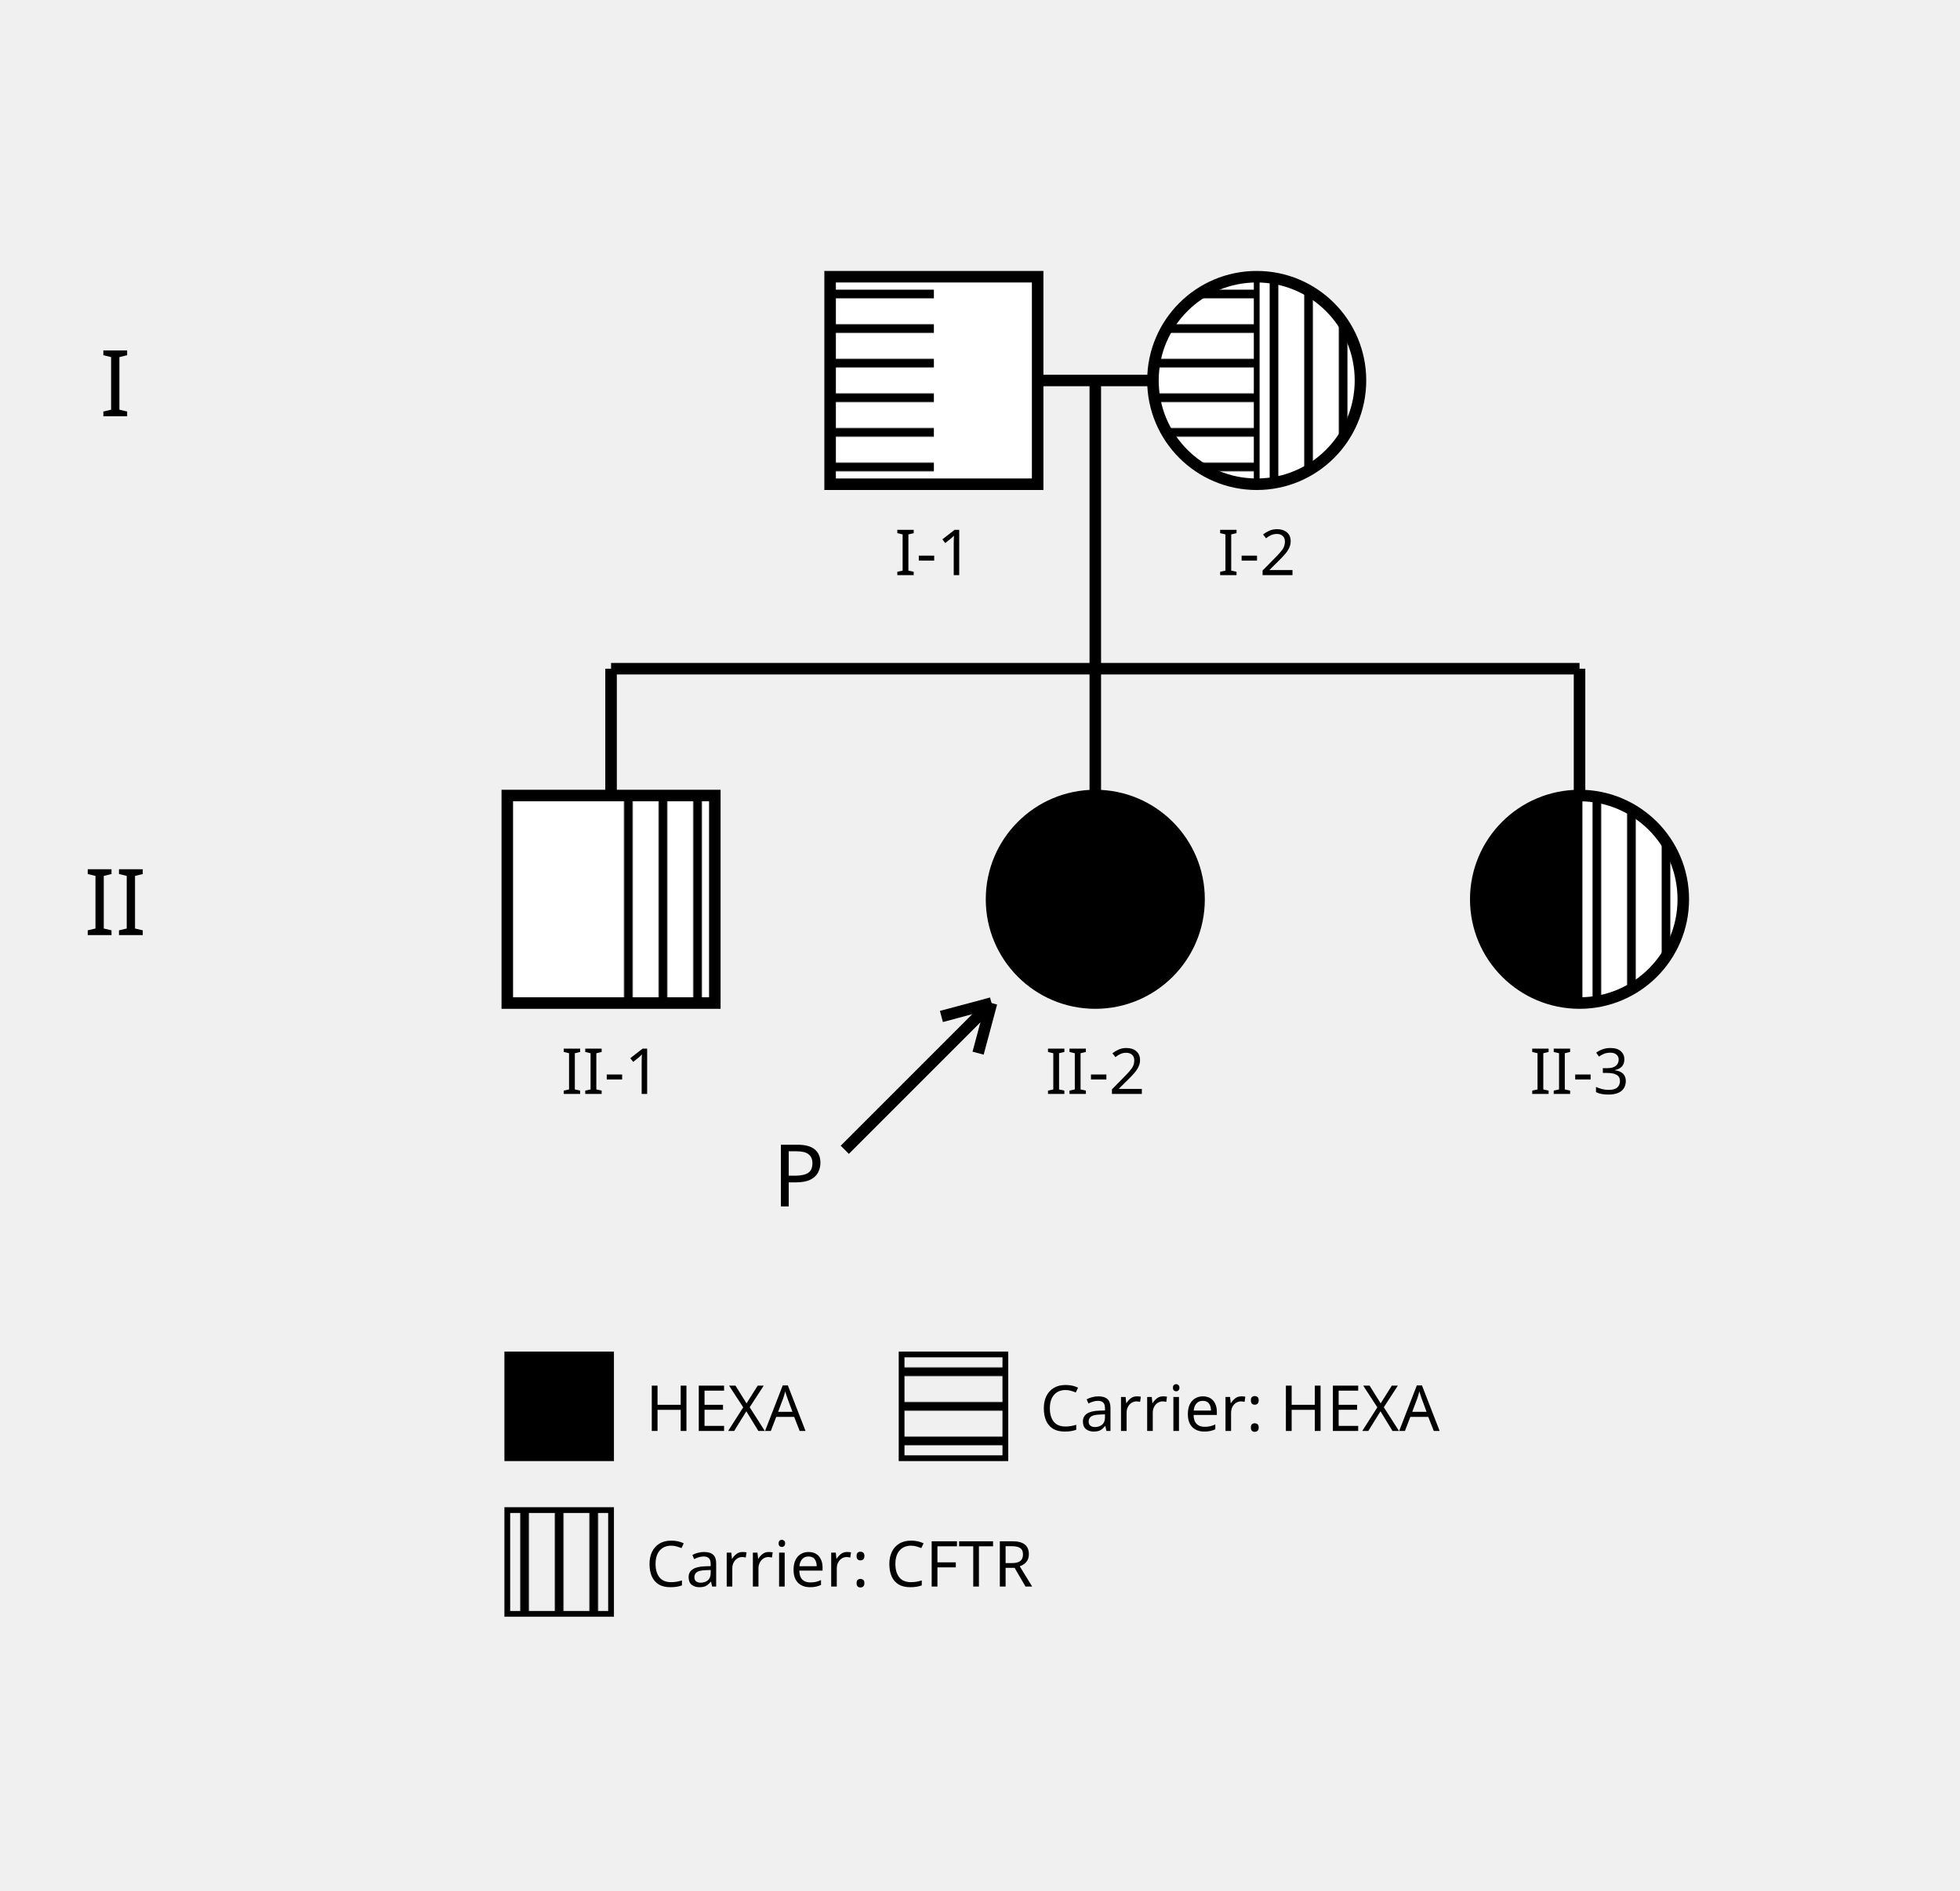
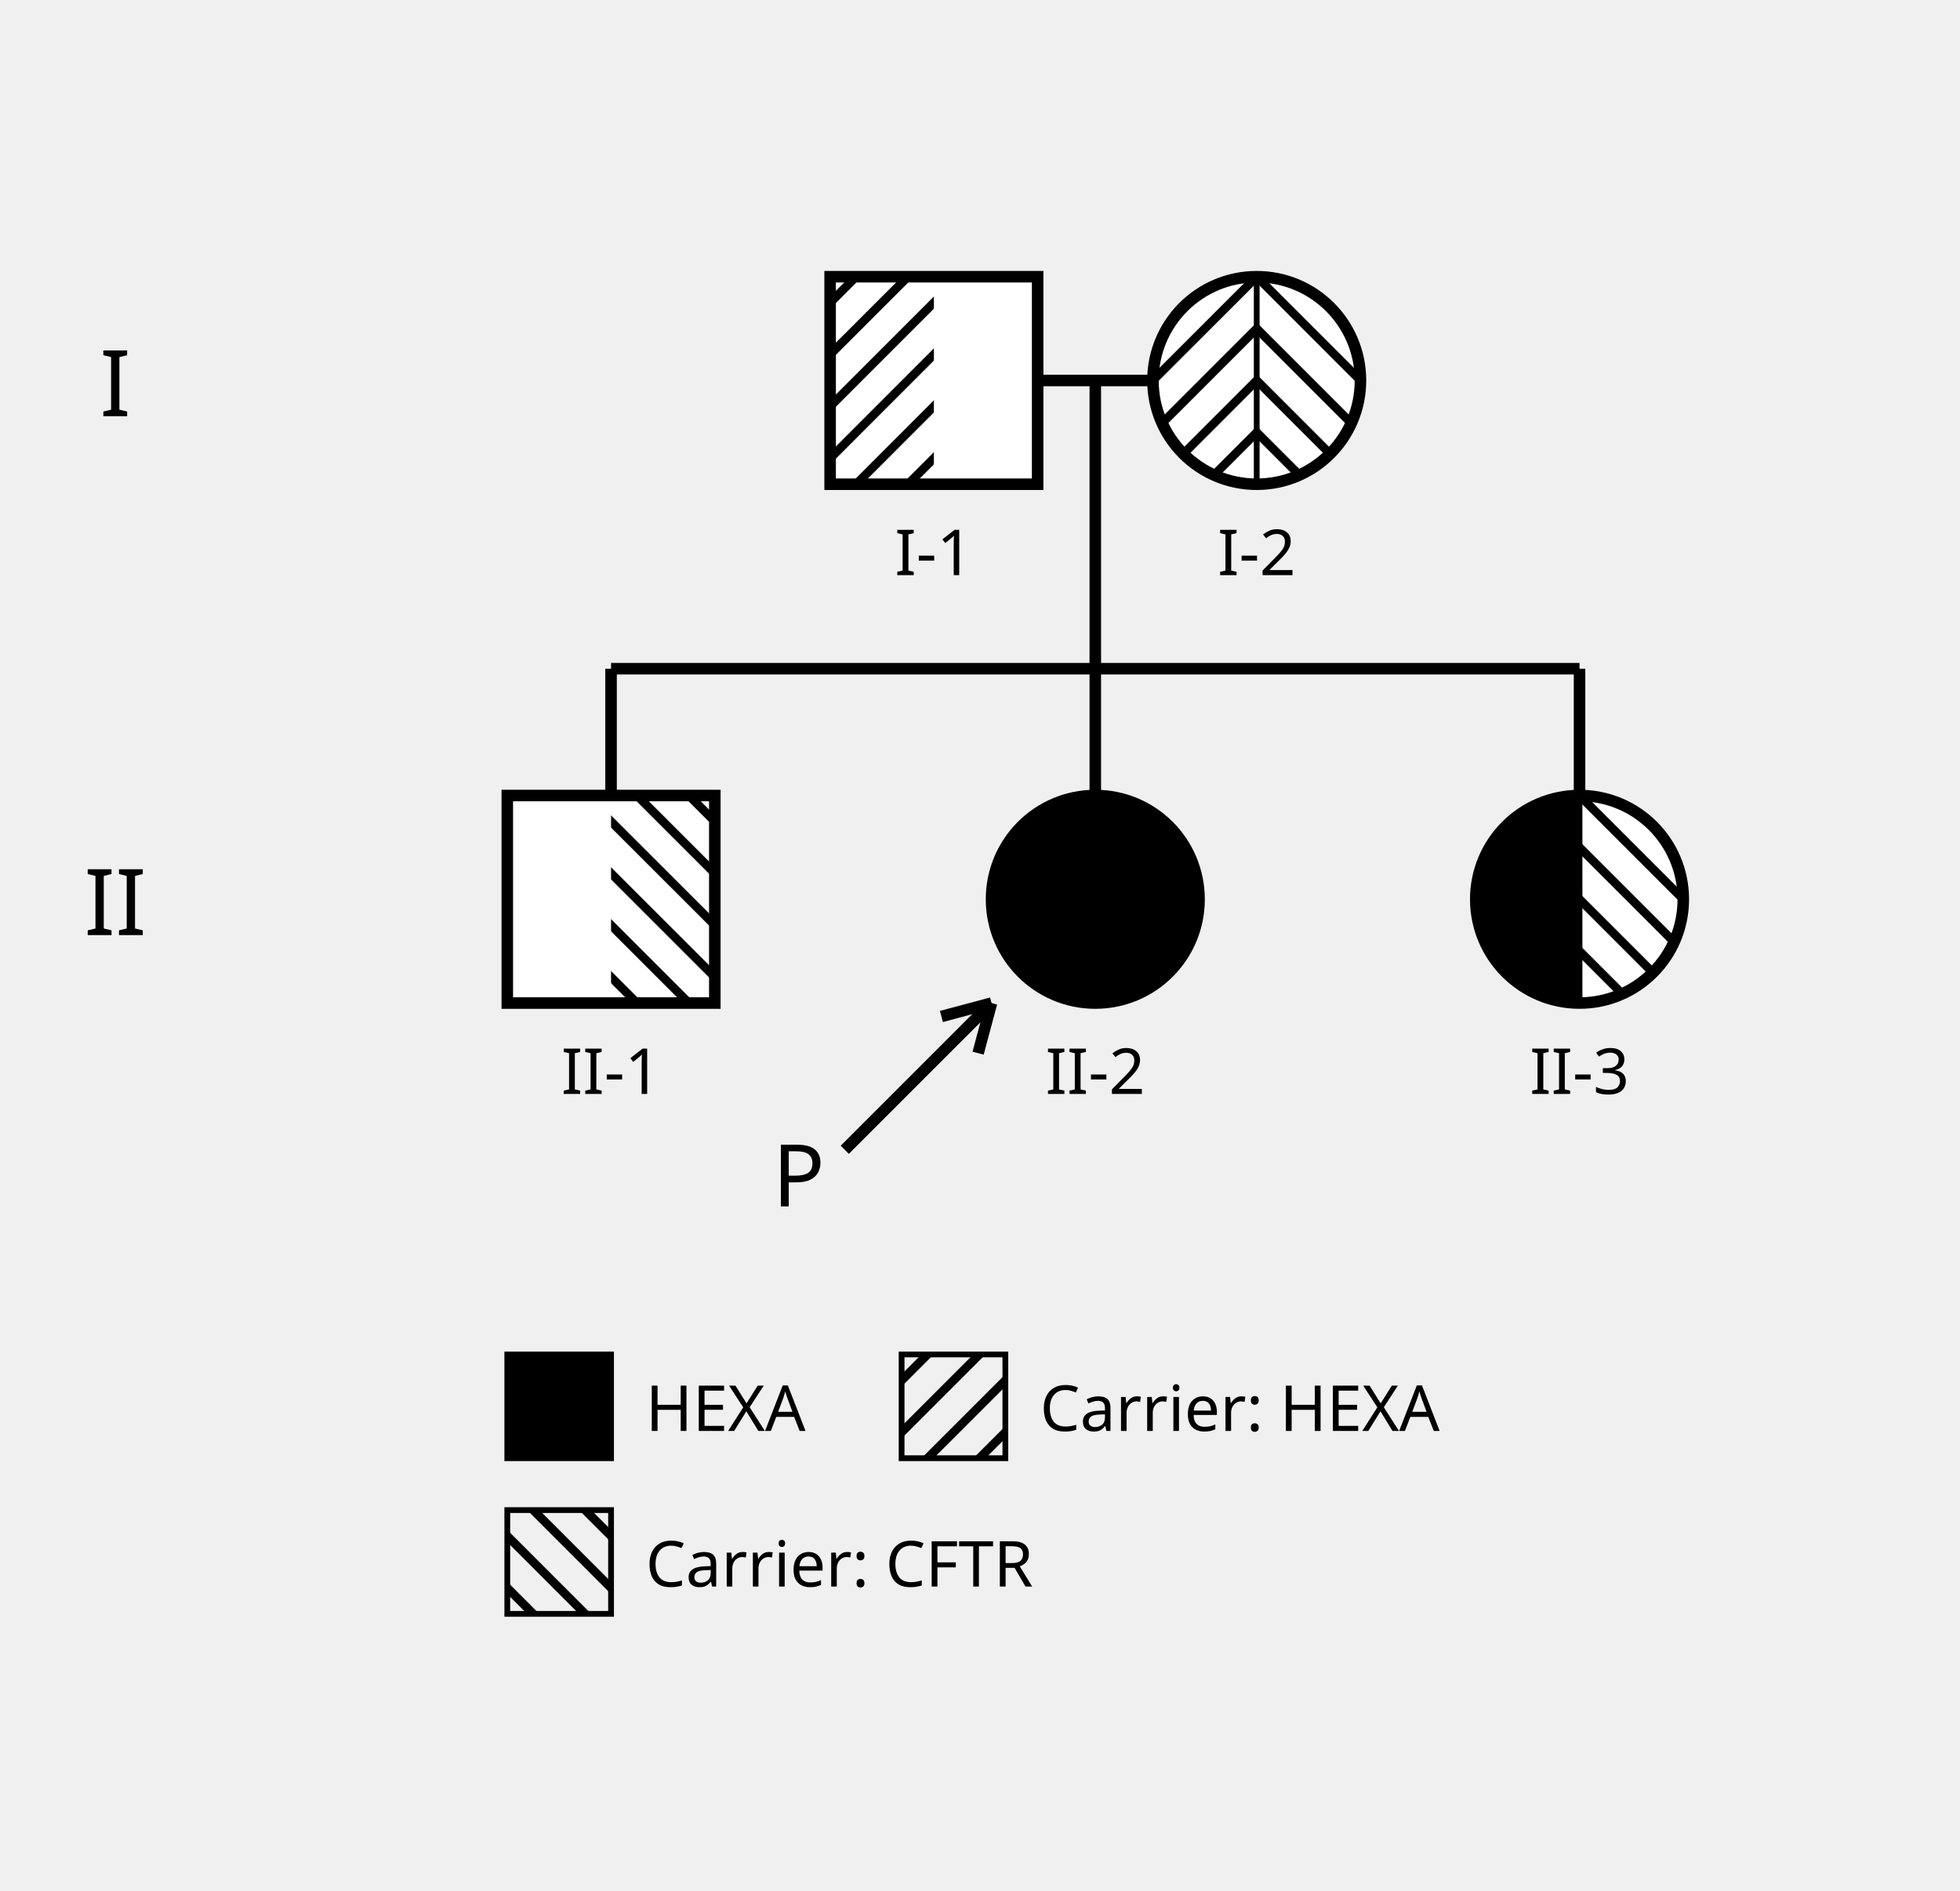
<svg xmlns="http://www.w3.org/2000/svg" width="340" height="327.956" viewBox="0 0 340 327.956" class="pedigree" data-title="HEXA and CFTR carriers (Bennett 2022 §4.5): two conditions divide in halves" data-conditions="[&quot;HEXA&quot;, &quot;CFTR&quot;]">
  <defs>
    <pattern id="fill-affected-0" class="fill-pattern" data-condition="0" data-status="affected" width="8" height="8" patternUnits="userSpaceOnUse">
      <rect width="8" height="8" fill="#000000" />
    </pattern>
-     <pattern id="fill-carrier-0" class="fill-pattern" data-condition="0" data-status="carrier" width="6" height="6" patternUnits="userSpaceOnUse">
-       <rect x="0" y="2.25" width="6" height="1.5" fill="#000000" />
+     <pattern id="fill-carrier-0" class="fill-pattern" data-condition="0" data-status="carrier" width="9" height="9" patternUnits="userSpaceOnUse">
+       <path d="M-1.125,5.625L5.625,-1.125M3.375,10.125L10.125,3.375" fill="none" stroke="#000000" stroke-width="1.5" />
    </pattern>
-     <pattern id="fill-carrier-1" class="fill-pattern" data-condition="1" data-status="carrier" width="6" height="6" patternUnits="userSpaceOnUse" patternTransform="rotate(90)">
-       <rect x="0" y="2.25" width="6" height="1.5" fill="#000000" />
+     <pattern id="fill-carrier-1" class="fill-pattern" data-condition="1" data-status="carrier" width="9" height="9" patternUnits="userSpaceOnUse">
+       <path d="M3.375,-1.125L10.125,5.625M-1.125,3.375L5.625,10.125" fill="none" stroke="#000000" stroke-width="1.5" />
    </pattern>
  </defs>
  <g class="generation" data-generation="1">
    <text x="20" y="66" font-family="sans-serif" font-size="16" fill="#000000" text-anchor="middle" dominant-baseline="central">I</text>
  </g>
  <g class="generation" data-generation="2">
    <text x="20" y="156" font-family="sans-serif" font-size="16" fill="#000000" text-anchor="middle" dominant-baseline="central">II</text>
  </g>
  <g class="mating" data-partners="I-1 I-2">
    <line x1="180" y1="66" x2="200" y2="66" stroke="#000000" stroke-width="2" />
    <line class="hit" x1="180" y1="66" x2="200" y2="66" stroke="none" stroke-width="12" pointer-events="stroke" />
  </g>
  <g class="sibship" data-parents="I-1 I-2" data-children="II-1 II-2 II-3">
    <line x1="190" y1="66" x2="190" y2="116" stroke="#000000" stroke-width="2" />
    <line x1="106" y1="116" x2="274" y2="116" stroke="#000000" stroke-width="2" />
    <line x1="106" y1="116" x2="106" y2="138" stroke="#000000" stroke-width="2" />
    <line x1="190" y1="116" x2="190" y2="138" stroke="#000000" stroke-width="2" />
    <line x1="274" y1="116" x2="274" y2="138" stroke="#000000" stroke-width="2" />
  </g>
  <g id="ind-I-1" class="individual carrier" data-position="I-1" data-generation="1" data-index="1" data-gender="man" data-condition-0="carrier">
    <rect class="backing" x="144" y="48" width="36" height="36" fill="#ffffff" />
    <clipPath id="clip-I-1">
      <rect x="-18" y="-18" width="36" height="36" fill="none" />
    </clipPath>
    <rect class="fill" data-condition="0" data-status="carrier" x="-18" y="-18" width="18" height="36" transform="translate(162 66)" fill="url(#fill-carrier-0)" clip-path="url(#clip-I-1)" />
    <rect class="symbol" x="144" y="48" width="36" height="36" fill="none" stroke="#000000" stroke-width="2" />
    <text class="label" x="162" y="95.5" font-family="sans-serif" font-size="11" fill="#000000" text-anchor="middle" dominant-baseline="central">I-1</text>
    <rect class="hit" x="144" y="48" width="36" height="53" fill="none" pointer-events="all" />
  </g>
  <g id="ind-I-2" class="individual carrier" data-position="I-2" data-generation="1" data-index="2" data-gender="woman" data-condition-0="carrier" data-condition-1="carrier">
    <circle class="backing" cx="218" cy="66" r="18" fill="#ffffff" />
    <clipPath id="clip-I-2">
-       <circle cx="0" cy="0" r="18" fill="none" />
+       <circle cx="-4.5" cy="0" r="18" fill="none" />
    </clipPath>
-     <rect class="fill" data-condition="0" data-status="carrier" x="-18" y="-18" width="18" height="36" transform="translate(218 66)" fill="url(#fill-carrier-0)" clip-path="url(#clip-I-2)" />
-     <rect class="fill" data-condition="1" data-status="carrier" x="0" y="-18" width="18" height="36" transform="translate(218 66)" fill="url(#fill-carrier-1)" clip-path="url(#clip-I-2)" />
+     <rect class="fill" data-condition="0" data-status="carrier" x="-22.5" y="-18" width="18" height="36" transform="translate(222.5 66)" fill="url(#fill-carrier-0)" clip-path="url(#clip-I-2)" />
+     <rect class="fill" data-condition="1" data-status="carrier" x="-4.5" y="-18" width="18" height="36" transform="translate(222.5 66)" fill="url(#fill-carrier-1)" clip-path="url(#clip-I-2)" />
    <line class="divider" x1="218" y1="48" x2="218" y2="84" stroke="#000000" stroke-width="1" />
    <circle class="symbol" cx="218" cy="66" r="18" fill="none" stroke="#000000" stroke-width="2" />
    <text class="label" x="218" y="95.5" font-family="sans-serif" font-size="11" fill="#000000" text-anchor="middle" dominant-baseline="central">I-2</text>
    <rect class="hit" x="200" y="48" width="36" height="53" fill="none" pointer-events="all" />
  </g>
  <g id="ind-II-1" class="individual carrier" data-position="II-1" data-generation="2" data-index="1" data-gender="man" data-condition-1="carrier">
    <rect class="backing" x="88" y="138" width="36" height="36" fill="#ffffff" />
    <clipPath id="clip-II-1">
      <rect x="-18" y="-18" width="36" height="36" fill="none" />
    </clipPath>
    <rect class="fill" data-condition="1" data-status="carrier" x="0" y="-18" width="18" height="36" transform="translate(106 156)" fill="url(#fill-carrier-1)" clip-path="url(#clip-II-1)" />
    <rect class="symbol" x="88" y="138" width="36" height="36" fill="none" stroke="#000000" stroke-width="2" />
    <text class="label" x="106" y="185.5" font-family="sans-serif" font-size="11" fill="#000000" text-anchor="middle" dominant-baseline="central">II-1</text>
    <rect class="hit" x="88" y="138" width="36" height="53" fill="none" pointer-events="all" />
  </g>
  <g id="ind-II-2" class="individual affected proband" data-position="II-2" data-generation="2" data-index="2" data-gender="woman" data-condition-0="affected">
    <circle class="backing" cx="190" cy="156" r="18" fill="#ffffff" />
-     <circle class="fill" data-condition="0" data-status="affected" transform="translate(190 156)" cx="0" cy="0" r="18" fill="url(#fill-affected-0)" />
+     <circle class="fill" data-condition="0" data-status="affected" transform="translate(194.5 156)" cx="-4.5" cy="0" r="18" fill="url(#fill-affected-0)" />
    <circle class="symbol" cx="190" cy="156" r="18" fill="none" stroke="#000000" stroke-width="2" />
    <g class="mark proband">
      <line x1="146.544" y1="199.456" x2="172" y2="174" stroke="#000000" stroke-width="2" />
      <line x1="172" y1="174" x2="169.671" y2="182.693" stroke="#000000" stroke-width="2" />
      <line x1="172" y1="174" x2="163.307" y2="176.329" stroke="#000000" stroke-width="2" />
      <text x="138.544" y="203.456" font-family="sans-serif" font-size="15" fill="#000000" text-anchor="middle" dominant-baseline="central">P</text>
    </g>
    <text class="label" x="190" y="185.5" font-family="sans-serif" font-size="11" fill="#000000" text-anchor="middle" dominant-baseline="central">II-2</text>
    <rect class="hit" x="134.044" y="138" width="73.956" height="72.956" fill="none" pointer-events="all" />
  </g>
  <g id="ind-II-3" class="individual affected carrier" data-position="II-3" data-generation="2" data-index="3" data-gender="woman" data-condition-0="affected" data-condition-1="carrier">
    <circle class="backing" cx="274" cy="156" r="18" fill="#ffffff" />
    <clipPath id="clip-II-3">
-       <circle cx="0" cy="0" r="18" fill="none" />
+       <circle cx="-4.5" cy="0" r="18" fill="none" />
    </clipPath>
-     <rect class="fill" data-condition="0" data-status="affected" x="-18" y="-18" width="18" height="36" transform="translate(274 156)" fill="url(#fill-affected-0)" clip-path="url(#clip-II-3)" />
-     <rect class="fill" data-condition="1" data-status="carrier" x="0" y="-18" width="18" height="36" transform="translate(274 156)" fill="url(#fill-carrier-1)" clip-path="url(#clip-II-3)" />
+     <rect class="fill" data-condition="0" data-status="affected" x="-22.5" y="-18" width="18" height="36" transform="translate(278.5 156)" fill="url(#fill-affected-0)" clip-path="url(#clip-II-3)" />
+     <rect class="fill" data-condition="1" data-status="carrier" x="-4.5" y="-18" width="18" height="36" transform="translate(278.5 156)" fill="url(#fill-carrier-1)" clip-path="url(#clip-II-3)" />
    <line class="divider" x1="274" y1="138" x2="274" y2="174" stroke="#000000" stroke-width="1" />
    <circle class="symbol" cx="274" cy="156" r="18" fill="none" stroke="#000000" stroke-width="2" />
    <text class="label" x="274" y="185.5" font-family="sans-serif" font-size="11" fill="#000000" text-anchor="middle" dominant-baseline="central">II-3</text>
    <rect class="hit" x="256" y="138" width="36" height="53" fill="none" pointer-events="all" />
  </g>
  <g id="key" class="key">
    <g id="key-affected-0" class="key-entry" data-condition="0" data-status="affected">
      <rect class="swatch" x="0" y="0" width="18" height="18" transform="translate(88 234.956)" fill="url(#fill-affected-0)" stroke="#000000" stroke-width="1" />
      <text class="key-label" x="112" y="243.956" font-family="sans-serif" font-size="11" fill="#000000" text-anchor="start" dominant-baseline="central">HEXA</text>
    </g>
    <g id="key-carrier-0" class="key-entry" data-condition="0" data-status="carrier">
      <rect class="swatch" x="0" y="0" width="18" height="18" transform="translate(156.4 234.956)" fill="url(#fill-carrier-0)" stroke="#000000" stroke-width="1" />
      <text class="key-label" x="180.4" y="243.956" font-family="sans-serif" font-size="11" fill="#000000" text-anchor="start" dominant-baseline="central">Carrier: HEXA</text>
    </g>
    <g id="key-carrier-1" class="key-entry" data-condition="1" data-status="carrier">
      <rect class="swatch" x="0" y="0" width="18" height="18" transform="translate(88 261.956)" fill="url(#fill-carrier-1)" stroke="#000000" stroke-width="1" />
      <text class="key-label" x="112" y="270.956" font-family="sans-serif" font-size="11" fill="#000000" text-anchor="start" dominant-baseline="central">Carrier: CFTR</text>
    </g>
  </g>
</svg>
